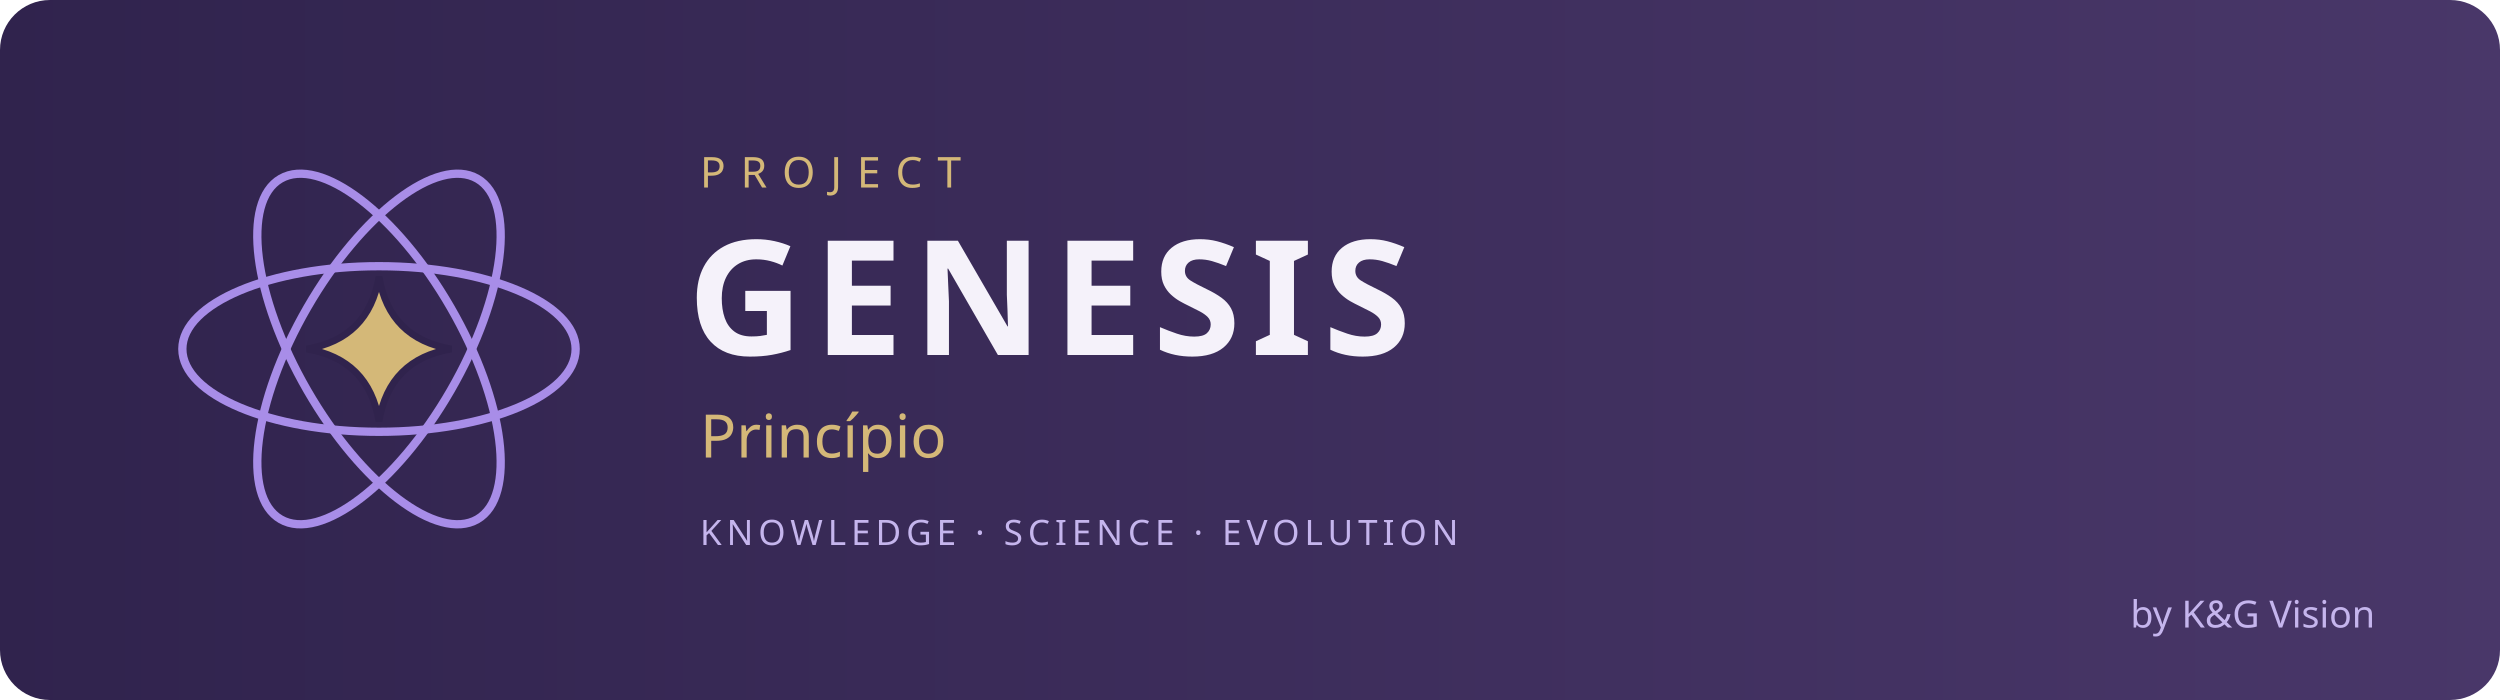
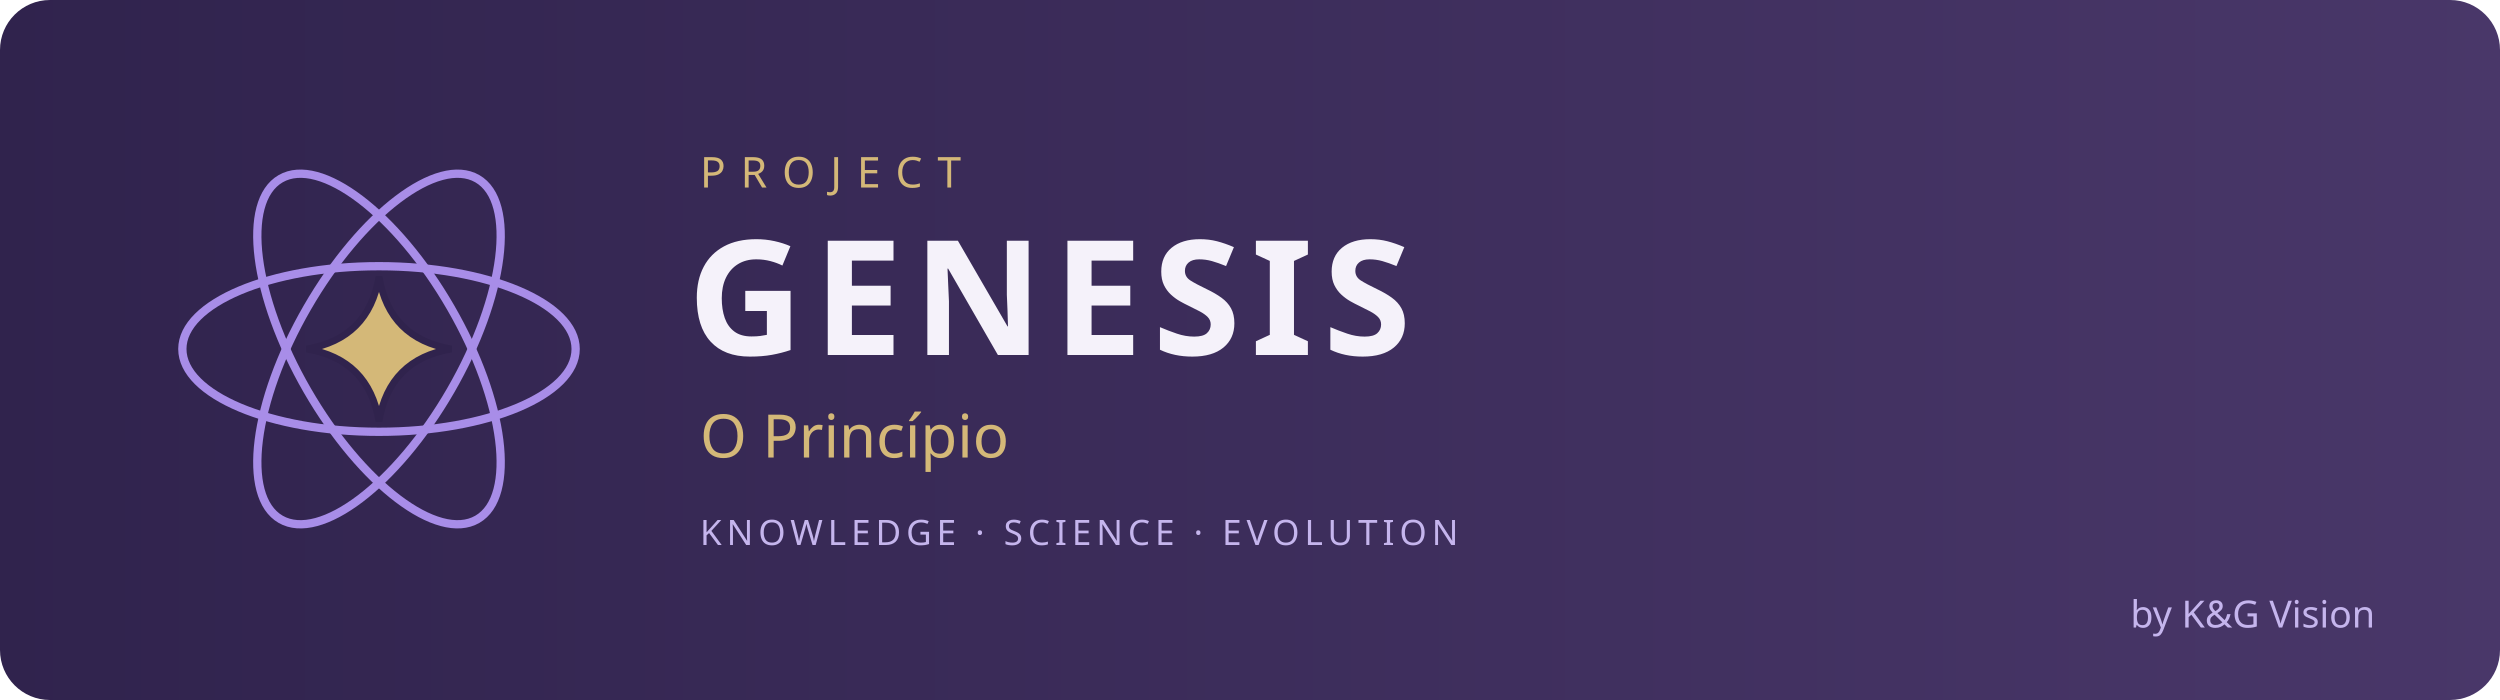
<svg xmlns="http://www.w3.org/2000/svg" viewBox="0 0 1000 280" role="img" aria-labelledby="t">
  <defs>
    <linearGradient id="bg">
      <stop stop-color="#30234D" />
      <stop offset="1" stop-color="#493769" />
    </linearGradient>
  </defs>
  <rect width="1000" height="280" rx="20" fill="url(#bg)" />
  <g transform="translate(55 43) scale(1.38)">
    <g fill="none" stroke="#A88DE8" stroke-width="2.4">
      <ellipse cx="70" cy="70" rx="57" ry="24" />
      <ellipse cx="70" cy="70" rx="57" ry="24" transform="rotate(60 70 70)" />
      <ellipse cx="70" cy="70" rx="57" ry="24" transform="rotate(-60 70 70)" />
    </g>
    <path d="M70 49Q73 67 91 70Q73 73 70 91Q67 73 49 70Q67 67 70 49Z" fill="#D4B878" stroke="#30234D" stroke-width="2" />
  </g>
  <g font-family="system-ui,sans-serif">
    <text x="280" y="75" fill="#D4B878" font-size="17" letter-spacing="6">PROJECT</text>
    <text x="275" y="142" fill="#F5F2FA" font-size="64" font-weight="700" letter-spacing="4">GENESIS</text>
-     <text x="280" y="183" fill="#D4B878" font-size="24">Princípio</text>
+     <text x="280" y="183" fill="#D4B878" font-size="24">O Princípio</text>
    <text x="280" y="218" fill="#C5B5ED" font-size="14" letter-spacing="2">KNOWLEDGE · SCIENCE · EVOLUTION</text>
    <text x="950" y="251" fill="#C5B5ED" font-size="15" text-anchor="end">by K&amp;G Vision</text>
  </g>
</svg>
